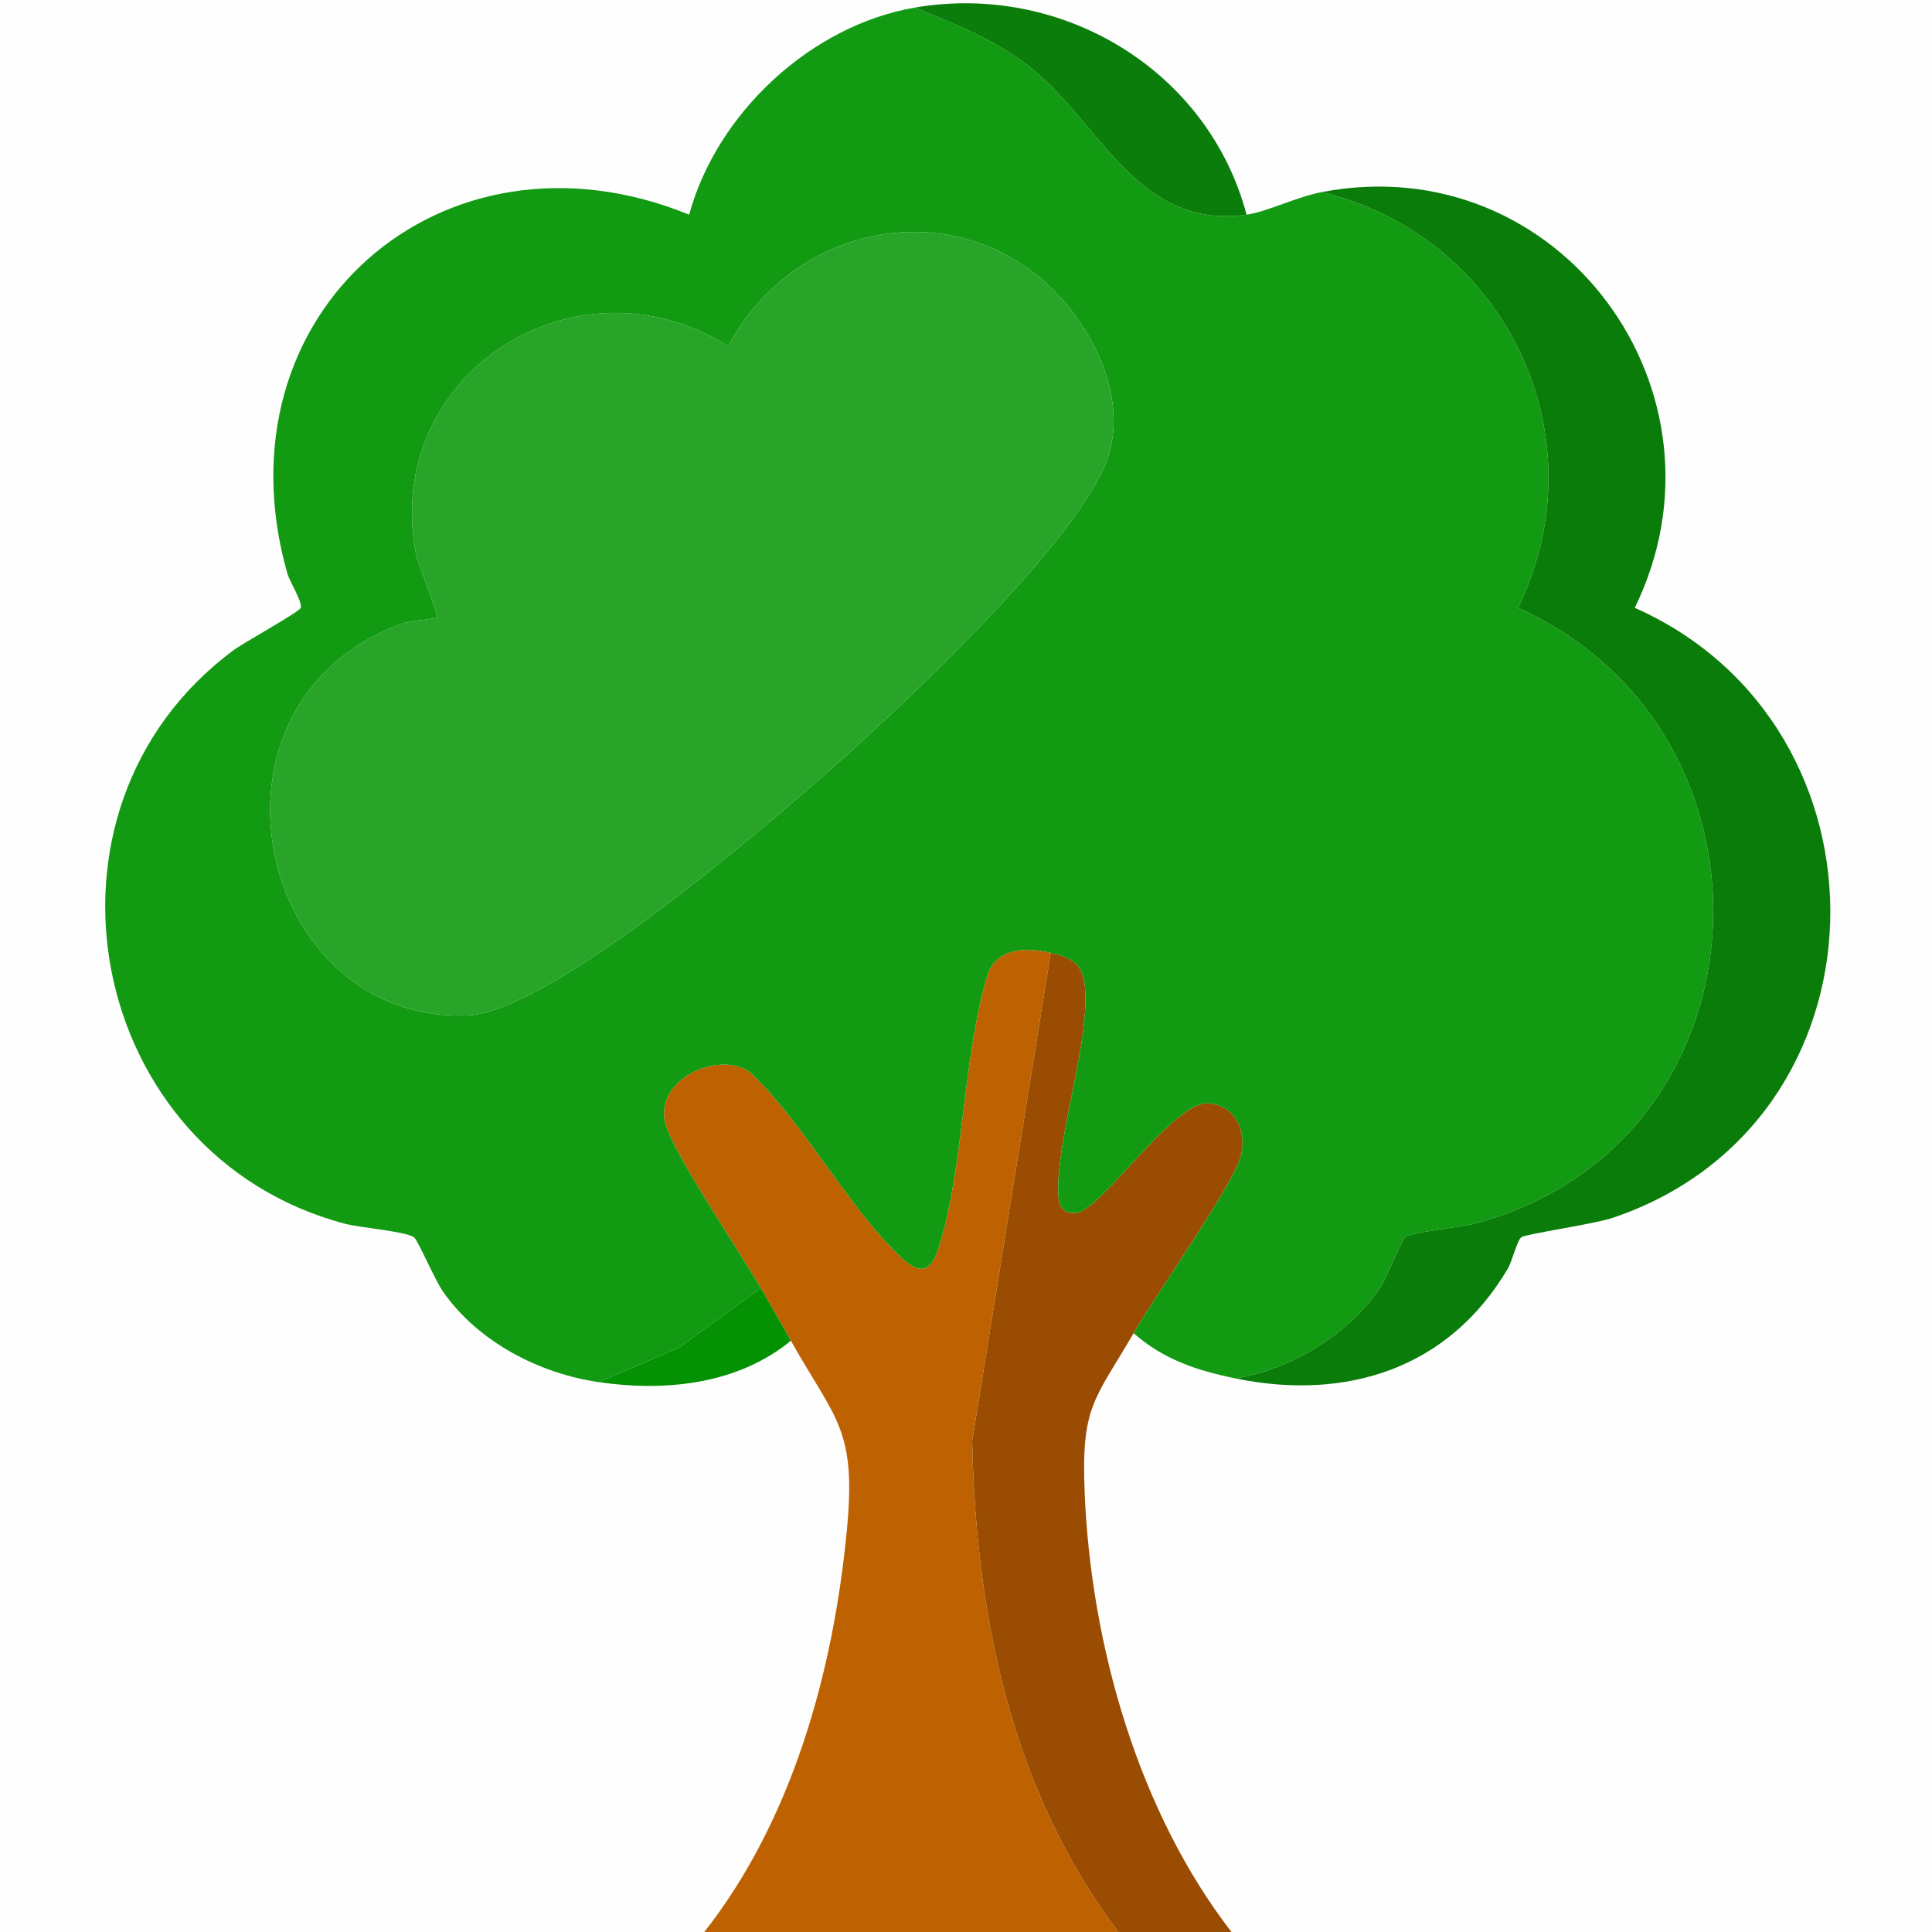
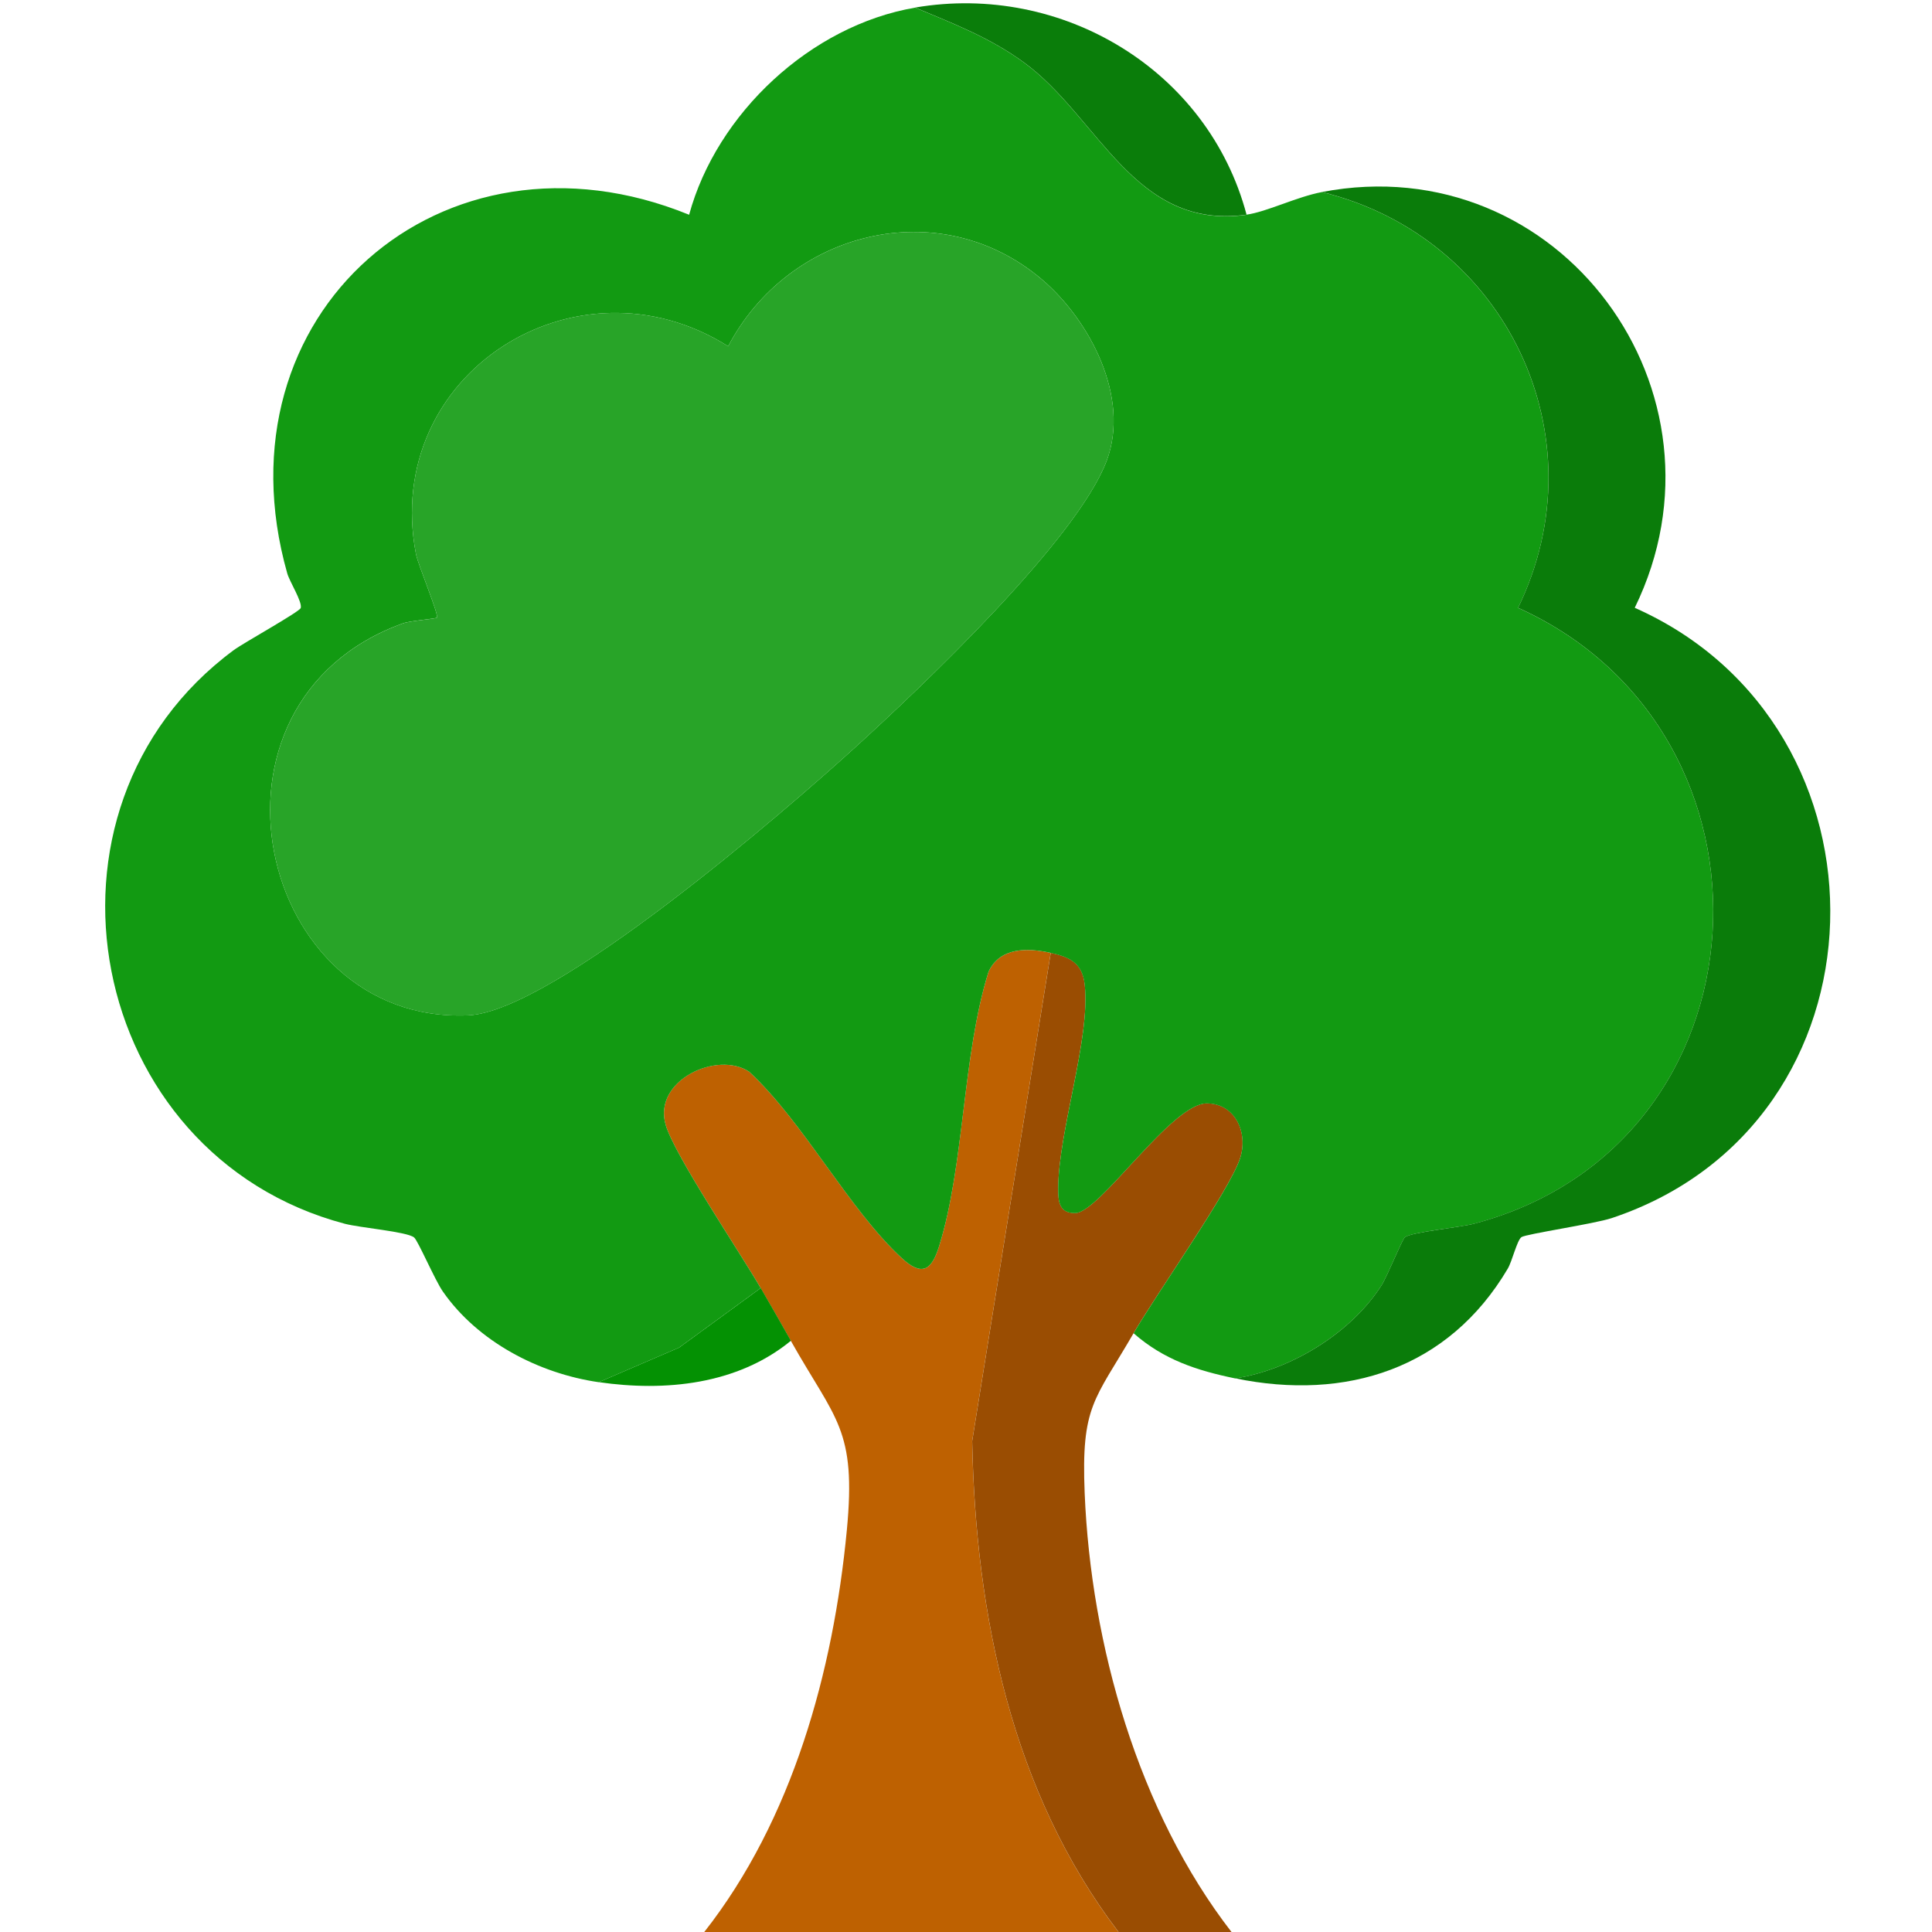
<svg xmlns="http://www.w3.org/2000/svg" id="a" viewBox="0 0 409.6 409.6">
-   <path d="M149.308,409.6H0V0h409.6v409.6h-148.51c-19.761-25.54-29.796-60.896-31.126-93.032-.769-18.592,2.054-19.601,10.366-33.92,6.389,5.609,13.413,7.903,21.558,9.581,23.512,4.846,45.243-2.019,57.779-23.263.927-1.571,1.974-6.035,2.901-6.68.955-.665,15.424-2.795,19.126-4.029,60.156-20.037,61.723-104.189,4.892-129.39,22.308-45.684-15.884-97.802-66.334-88.147-5.426,1.038-11.636,4.183-15.969,4.791C256.146,14.872,225.168-3.725,194.021,1.597c-22.133,3.782-42.063,22.427-47.918,43.914-52.285-21.344-100.777,20.996-85.196,76.026.503,1.776,3.207,6.001,2.861,7.332-.211.811-12.113,7.396-14.192,8.934-45.68,33.784-31.373,107.108,23.54,121.632,3.272.865,13.099,1.658,14.672,2.893.833.654,4.408,9.029,6.103,11.463,7.404,10.634,20.314,17.386,33.061,19.237,13.986,2.031,29.353.548,40.72-8.783,9.501,16.868,13.929,18.657,11.866,40.21-2.862,29.894-11.517,61.35-30.23,85.145Z" style="fill:#fefefe;" />
-   <path d="M222.765,202.005l-16.658,103.508c.734,36.779,8.386,74.407,31.03,104.087h-87.828c18.712-23.795,27.368-55.251,30.23-85.145,2.064-21.554-2.365-23.343-11.866-40.21-2.13-3.781-4.214-7.431-6.388-11.178-4.364-7.525-18.219-28.11-20.134-34.554-2.824-9.506,10.962-15.84,17.698-11.314,11.592,10.764,21.133,29.173,32.35,39.508,4.332,3.991,6.334,2.536,7.908-2.526,5.384-17.316,4.91-40.391,10.476-58.19,2.416-5.217,8.266-5.084,13.182-3.985Z" style="fill:#be6101;" />
-   <path d="M240.331,282.648c-8.313,14.319-11.135,15.329-10.366,33.92,1.329,32.136,11.364,67.492,31.126,93.032h-23.953c-22.645-29.68-30.296-67.308-31.03-104.087l16.658-103.508c4.021.899,6.717,2.109,7.213,6.782,1.222,11.502-5.558,30.865-5.635,43.166-.017,2.778.205,5.269,3.616,5.223,5.219-.069,20.458-23.392,27.959-23.257,6.13.111,8.762,6.426,6.941,11.779-2.355,6.924-17.642,28.531-22.528,36.949Z" style="fill:#9a4d02;" />
-   <path d="M264.284,45.511c4.333-.607,10.543-3.752,15.969-4.791,38.935,9.487,59.314,51.81,41.586,88.147,58.779,26.501,54.275,113.762-9.308,130.567-3.043.804-13.449,1.794-14.689,2.877-.638.558-3.691,8.232-4.958,10.212-6.454,10.085-19.188,17.895-30.995,19.706-8.145-1.679-15.169-3.973-21.558-9.581,4.887-8.418,20.173-30.025,22.528-36.949,1.821-5.353-.81-11.668-6.941-11.779-7.501-.136-22.74,23.188-27.959,23.257-3.411.045-3.634-2.446-3.616-5.223.077-12.302,6.857-31.664,5.635-43.166-.497-4.673-3.192-5.883-7.213-6.782-4.916-1.099-10.765-1.232-13.182,3.985-5.566,17.799-5.092,40.874-10.476,58.19-1.574,5.062-3.577,6.517-7.908,2.526-11.216-10.335-20.758-28.744-32.35-39.508-6.736-4.525-20.523,1.808-17.698,11.314,1.915,6.444,15.771,27.029,20.134,34.554l-17.314,12.628-17.019,7.333c-12.747-1.851-25.657-8.603-33.061-19.237-1.695-2.434-5.27-10.809-6.103-11.463-1.573-1.235-11.401-2.028-14.672-2.893-54.914-14.524-69.221-87.848-23.54-121.632,2.079-1.538,13.981-8.123,14.192-8.934.346-1.331-2.358-5.556-2.861-7.332-15.581-55.03,32.911-97.37,85.196-76.026,5.855-21.487,25.785-40.132,47.918-43.914,8.167,3.438,15.832,6.348,23.083,11.649,15.845,11.586,23.35,35.604,47.18,32.265ZM92.622,130.939c-.255.26-5.63.655-7.179,1.213-46.419,16.733-31.012,85.083,13.83,83.111,18.066-.794,67.225-43.34,81.982-56.764,14.051-12.782,47.045-44.014,53.368-60.809,5.048-13.41-3.541-29.874-13.881-38.578-21.698-18.264-53.555-10.108-66.364,14.295-32.326-20.366-73.459,6.016-66.196,44.01.449,2.347,4.939,13.013,4.441,13.522Z" style="fill:#129a12;" />
-   <path d="M261.888,292.229c11.808-1.811,24.542-9.621,30.995-19.706,1.267-1.98,4.32-9.654,4.958-10.212,1.24-1.083,11.646-2.073,14.689-2.877,63.583-16.806,68.087-104.066,9.308-130.567,17.728-36.337-2.651-78.66-41.586-88.147,50.45-9.654,88.642,42.463,66.334,88.147,56.831,25.201,55.264,109.353-4.892,129.39-3.702,1.233-18.172,3.364-19.126,4.029-.927.646-1.974,5.109-2.901,6.68-12.537,21.244-34.267,28.108-57.779,23.263Z" style="fill:#0a7c0a;" />
-   <path d="M264.284,45.511c-23.83,3.339-31.335-20.679-47.18-32.265-7.251-5.302-14.916-8.211-23.083-11.649,31.147-5.322,62.125,13.275,70.263,43.914Z" style="fill:#0a7d0a;" />
-   <path d="M161.285,273.067c2.173,3.748,4.258,7.397,6.388,11.178-11.368,9.331-26.734,10.814-40.72,8.783l17.019-7.333,17.314-12.628Z" style="fill:#049103;" />
-   <path d="M92.622,130.939c.498-.508-3.992-11.175-4.441-13.522-7.263-37.994,33.87-64.376,66.196-44.01,12.809-24.402,44.667-32.559,66.364-14.295,10.34,8.704,18.929,25.168,13.881,38.578-6.323,16.795-39.317,48.028-53.368,60.809-14.757,13.424-63.916,55.97-81.982,56.764-44.842,1.971-60.249-66.378-13.83-83.111,1.549-.558,6.925-.953,7.179-1.213Z" style="fill:#28a428;" />
+   <path d="M222.76,202.01l-16.66,103.51c.73,36.78,8.39,74.41,31.03,104.09h-87.83c18.71-23.8,27.37-55.25,30.23-85.14,2.06-21.55-2.37-23.34-11.87-40.21-2.13-3.78-4.21-7.43-6.39-11.18-4.36-7.52-18.22-28.11-20.13-34.55-2.82-9.51,10.96-15.84,17.7-11.31,11.59,10.76,21.13,29.17,32.35,39.51,4.33,3.99,6.33,2.54,7.91-2.53,5.38-17.32,4.91-40.39,10.48-58.19,2.42-5.22,8.27-5.08,13.18-3.99h0Z" style="fill:#be6101;" />
+   <path d="M240.33,282.65c-8.31,14.32-11.13,15.33-10.37,33.92,1.33,32.14,11.36,67.49,31.13,93.03h-23.95c-22.65-29.68-30.3-67.31-31.03-104.09l16.66-103.51c4.02.9,6.72,2.11,7.21,6.78,1.22,11.5-5.56,30.87-5.63,43.17-.02,2.78.21,5.27,3.62,5.22,5.22-.07,20.46-23.39,27.96-23.26,6.13.11,8.76,6.43,6.94,11.78-2.36,6.92-17.64,28.53-22.53,36.95h0Z" style="fill:#9a4d02;" />
+   <path d="M264.28,45.51c4.33-.61,10.54-3.75,15.97-4.79,38.93,9.49,59.31,51.81,41.59,88.15,58.78,26.5,54.27,113.76-9.31,130.57-3.04.8-13.45,1.79-14.69,2.88-.64.56-3.69,8.23-4.96,10.21-6.45,10.08-19.19,17.89-30.99,19.71-8.15-1.68-15.17-3.97-21.56-9.58,4.89-8.42,20.17-30.02,22.53-36.95,1.82-5.35-.81-11.67-6.94-11.78-7.5-.14-22.74,23.19-27.96,23.26-3.41.05-3.63-2.45-3.62-5.22.08-12.3,6.86-31.66,5.63-43.17-.5-4.67-3.19-5.88-7.21-6.78-4.92-1.1-10.76-1.23-13.18,3.99-5.57,17.8-5.09,40.87-10.48,58.19-1.57,5.06-3.58,6.52-7.91,2.53-11.22-10.33-20.76-28.74-32.35-39.51-6.74-4.52-20.52,1.81-17.7,11.31,1.91,6.44,15.77,27.03,20.13,34.55l-17.31,12.63-17.02,7.33c-12.75-1.85-25.66-8.6-33.06-19.24-1.69-2.43-5.27-10.81-6.1-11.46-1.57-1.23-11.4-2.03-14.67-2.89-54.91-14.52-69.22-87.85-23.54-121.63,2.08-1.54,13.98-8.12,14.19-8.93.35-1.33-2.36-5.56-2.86-7.33-15.58-55.03,32.91-97.37,85.2-76.03,5.85-21.49,25.79-40.13,47.92-43.91,8.17,3.44,15.83,6.35,23.08,11.65,15.85,11.59,23.35,35.6,47.18,32.27h0ZM92.62,130.94c-.25.26-5.63.65-7.18,1.21-46.42,16.73-31.01,85.08,13.83,83.11,18.07-.79,67.22-43.34,81.98-56.76,14.05-12.78,47.04-44.01,53.37-60.81,5.05-13.41-3.54-29.87-13.88-38.58-21.7-18.26-53.55-10.11-66.36,14.3-32.33-20.37-73.46,6.02-66.2,44.01.45,2.35,4.94,13.01,4.44,13.52h0Z" style="fill:#129a12;" />
+   <path d="M261.89,292.23c11.81-1.81,24.54-9.62,30.99-19.71,1.27-1.98,4.32-9.65,4.96-10.21,1.24-1.08,11.65-2.07,14.69-2.88,63.58-16.81,68.09-104.07,9.31-130.57,17.73-36.34-2.65-78.66-41.59-88.15,50.45-9.65,88.64,42.46,66.33,88.15,56.83,25.2,55.26,109.35-4.89,129.39-3.7,1.23-18.17,3.36-19.13,4.03-.93.65-1.97,5.11-2.9,6.68-12.54,21.24-34.27,28.11-57.78,23.26h0Z" style="fill:#0a7c0a;" />
+   <path d="M264.28,45.51c-23.83,3.34-31.33-20.68-47.18-32.26-7.25-5.3-14.92-8.21-23.08-11.65,31.15-5.32,62.12,13.27,70.26,43.91Z" style="fill:#0a7d0a;" />
+   <path d="M161.29,273.07c2.17,3.75,4.26,7.4,6.39,11.18-11.37,9.33-26.73,10.81-40.72,8.78l17.02-7.33,17.31-12.63h0Z" style="fill:#049103;" />
+   <path d="M92.62,130.94c.5-.51-3.99-11.18-4.44-13.52-7.26-37.99,33.87-64.38,66.2-44.01,12.81-24.4,44.67-32.56,66.36-14.29,10.34,8.7,18.93,25.17,13.88,38.58-6.32,16.79-39.32,48.03-53.37,60.81-14.76,13.42-63.92,55.97-81.98,56.76-44.84,1.97-60.25-66.38-13.83-83.11,1.55-.56,6.93-.95,7.18-1.21h0Z" style="fill:#28a428;" />
</svg>
